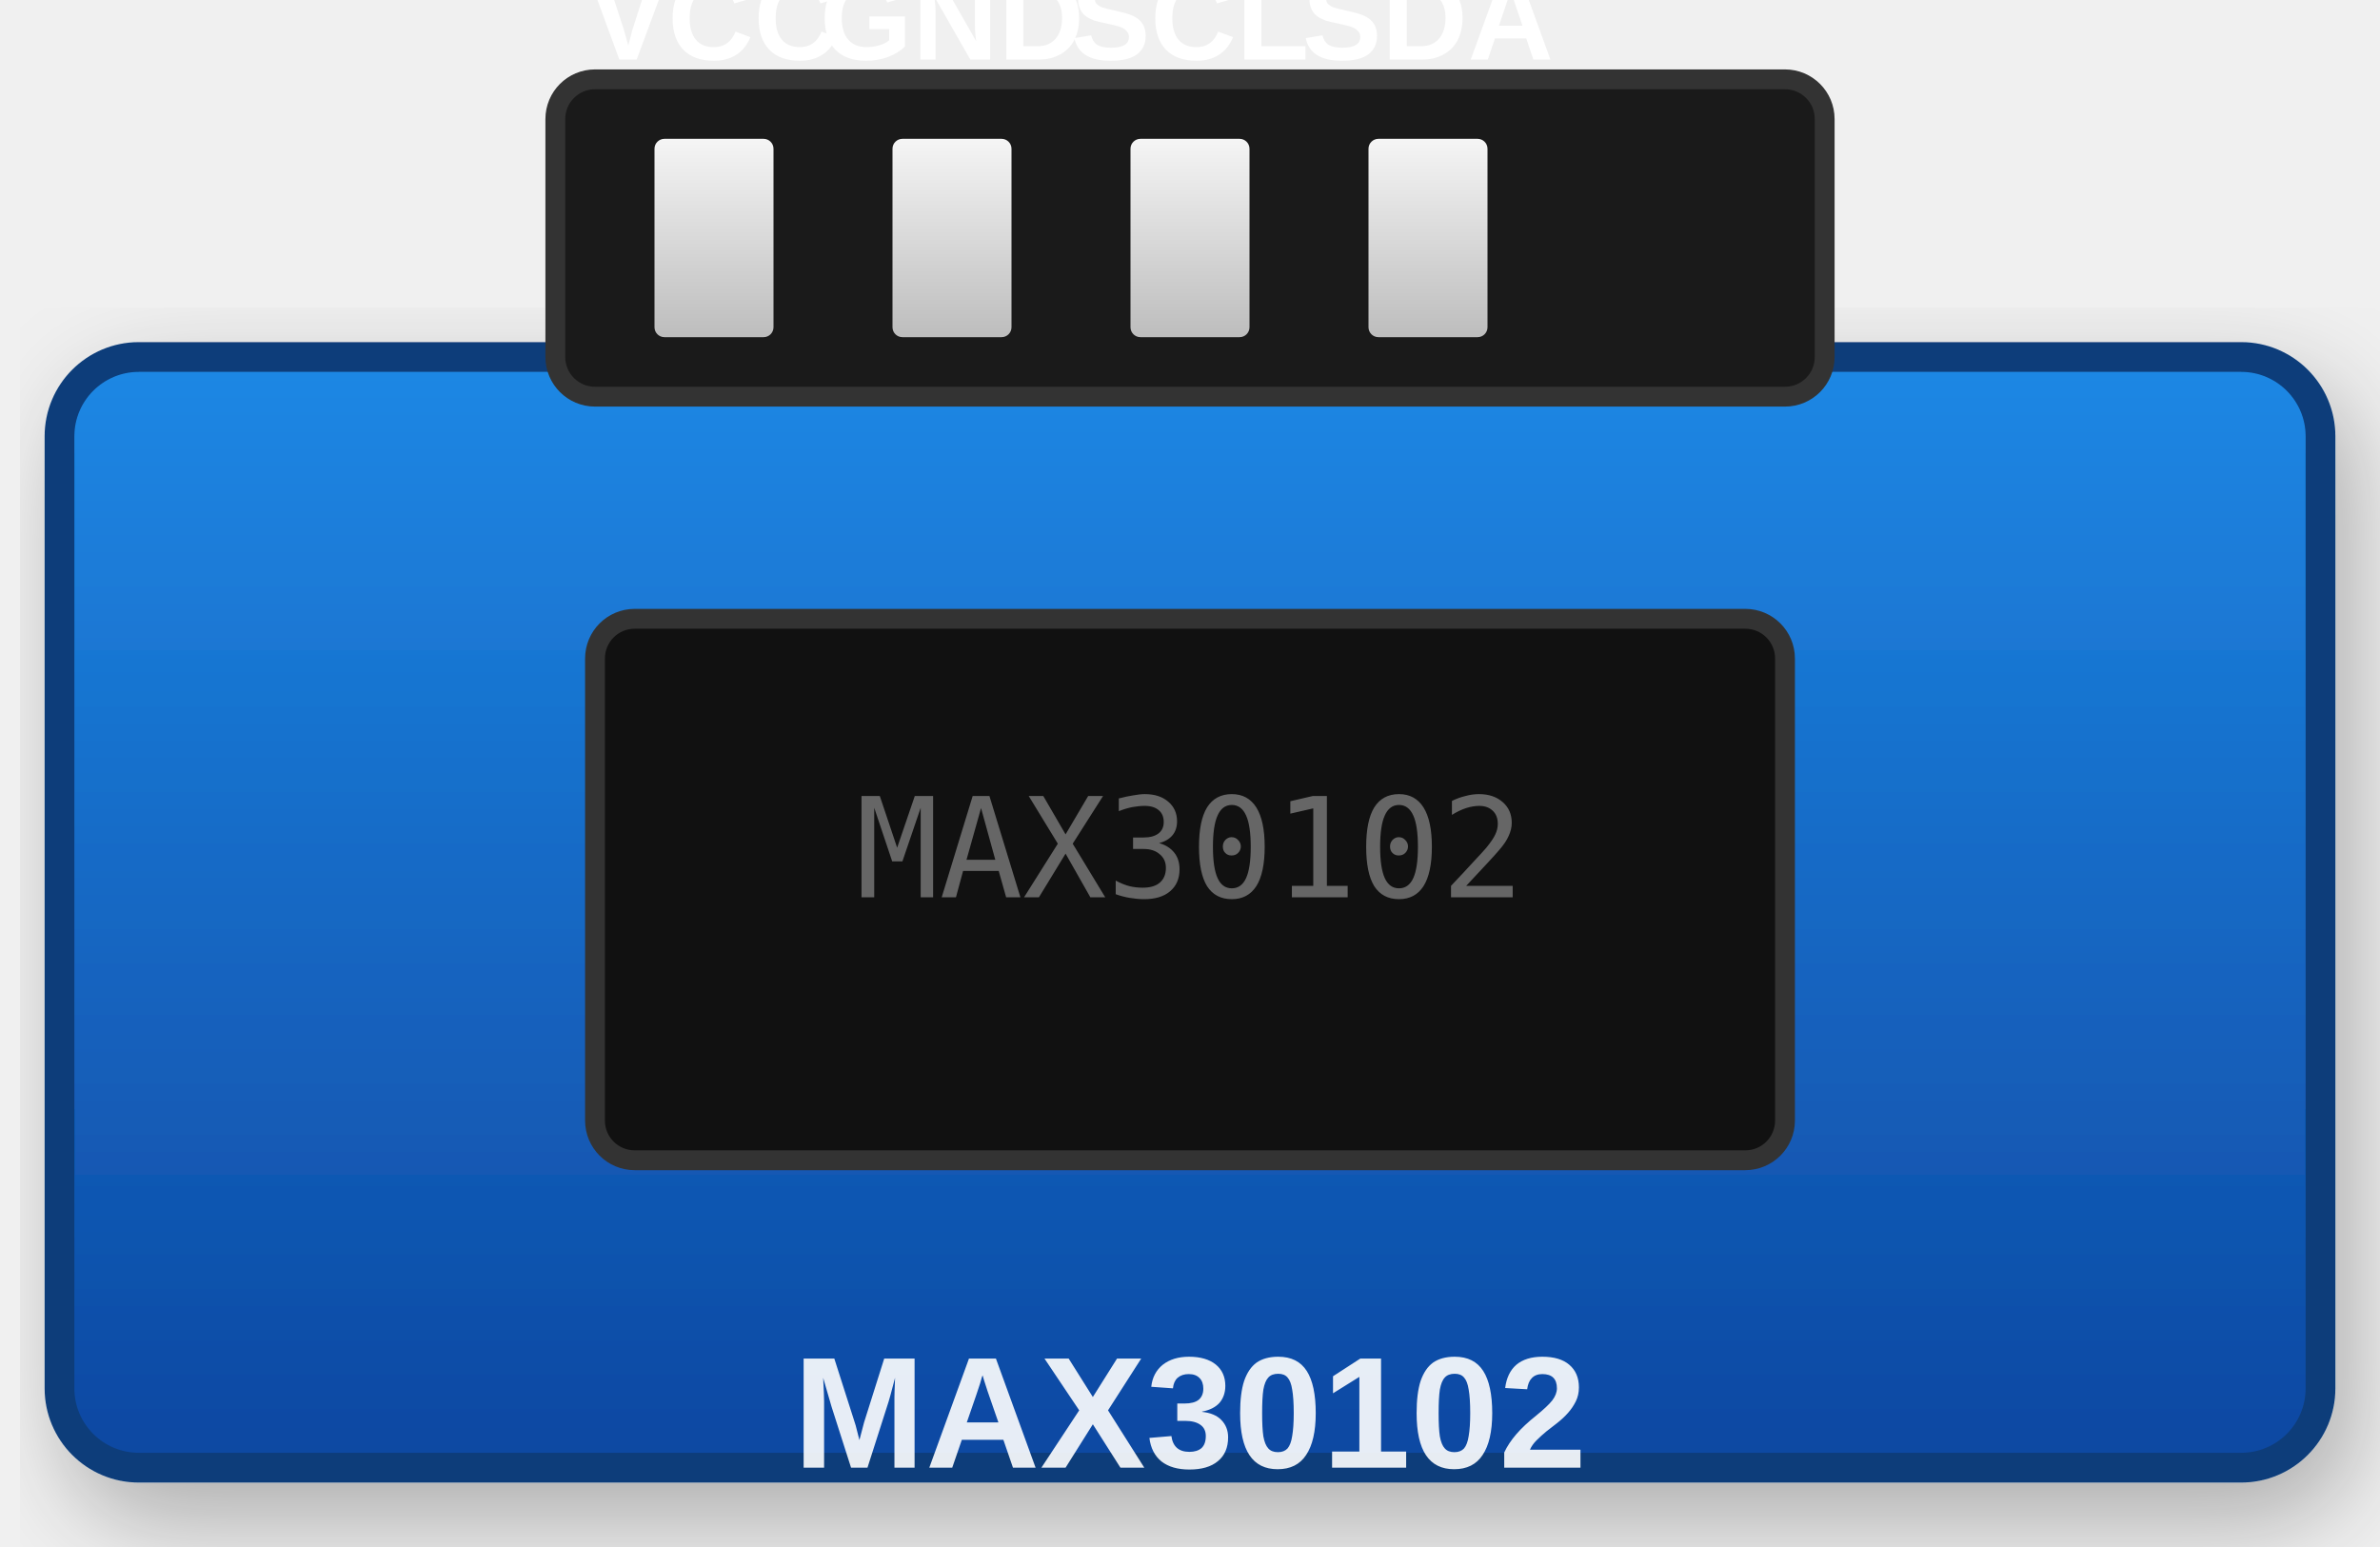
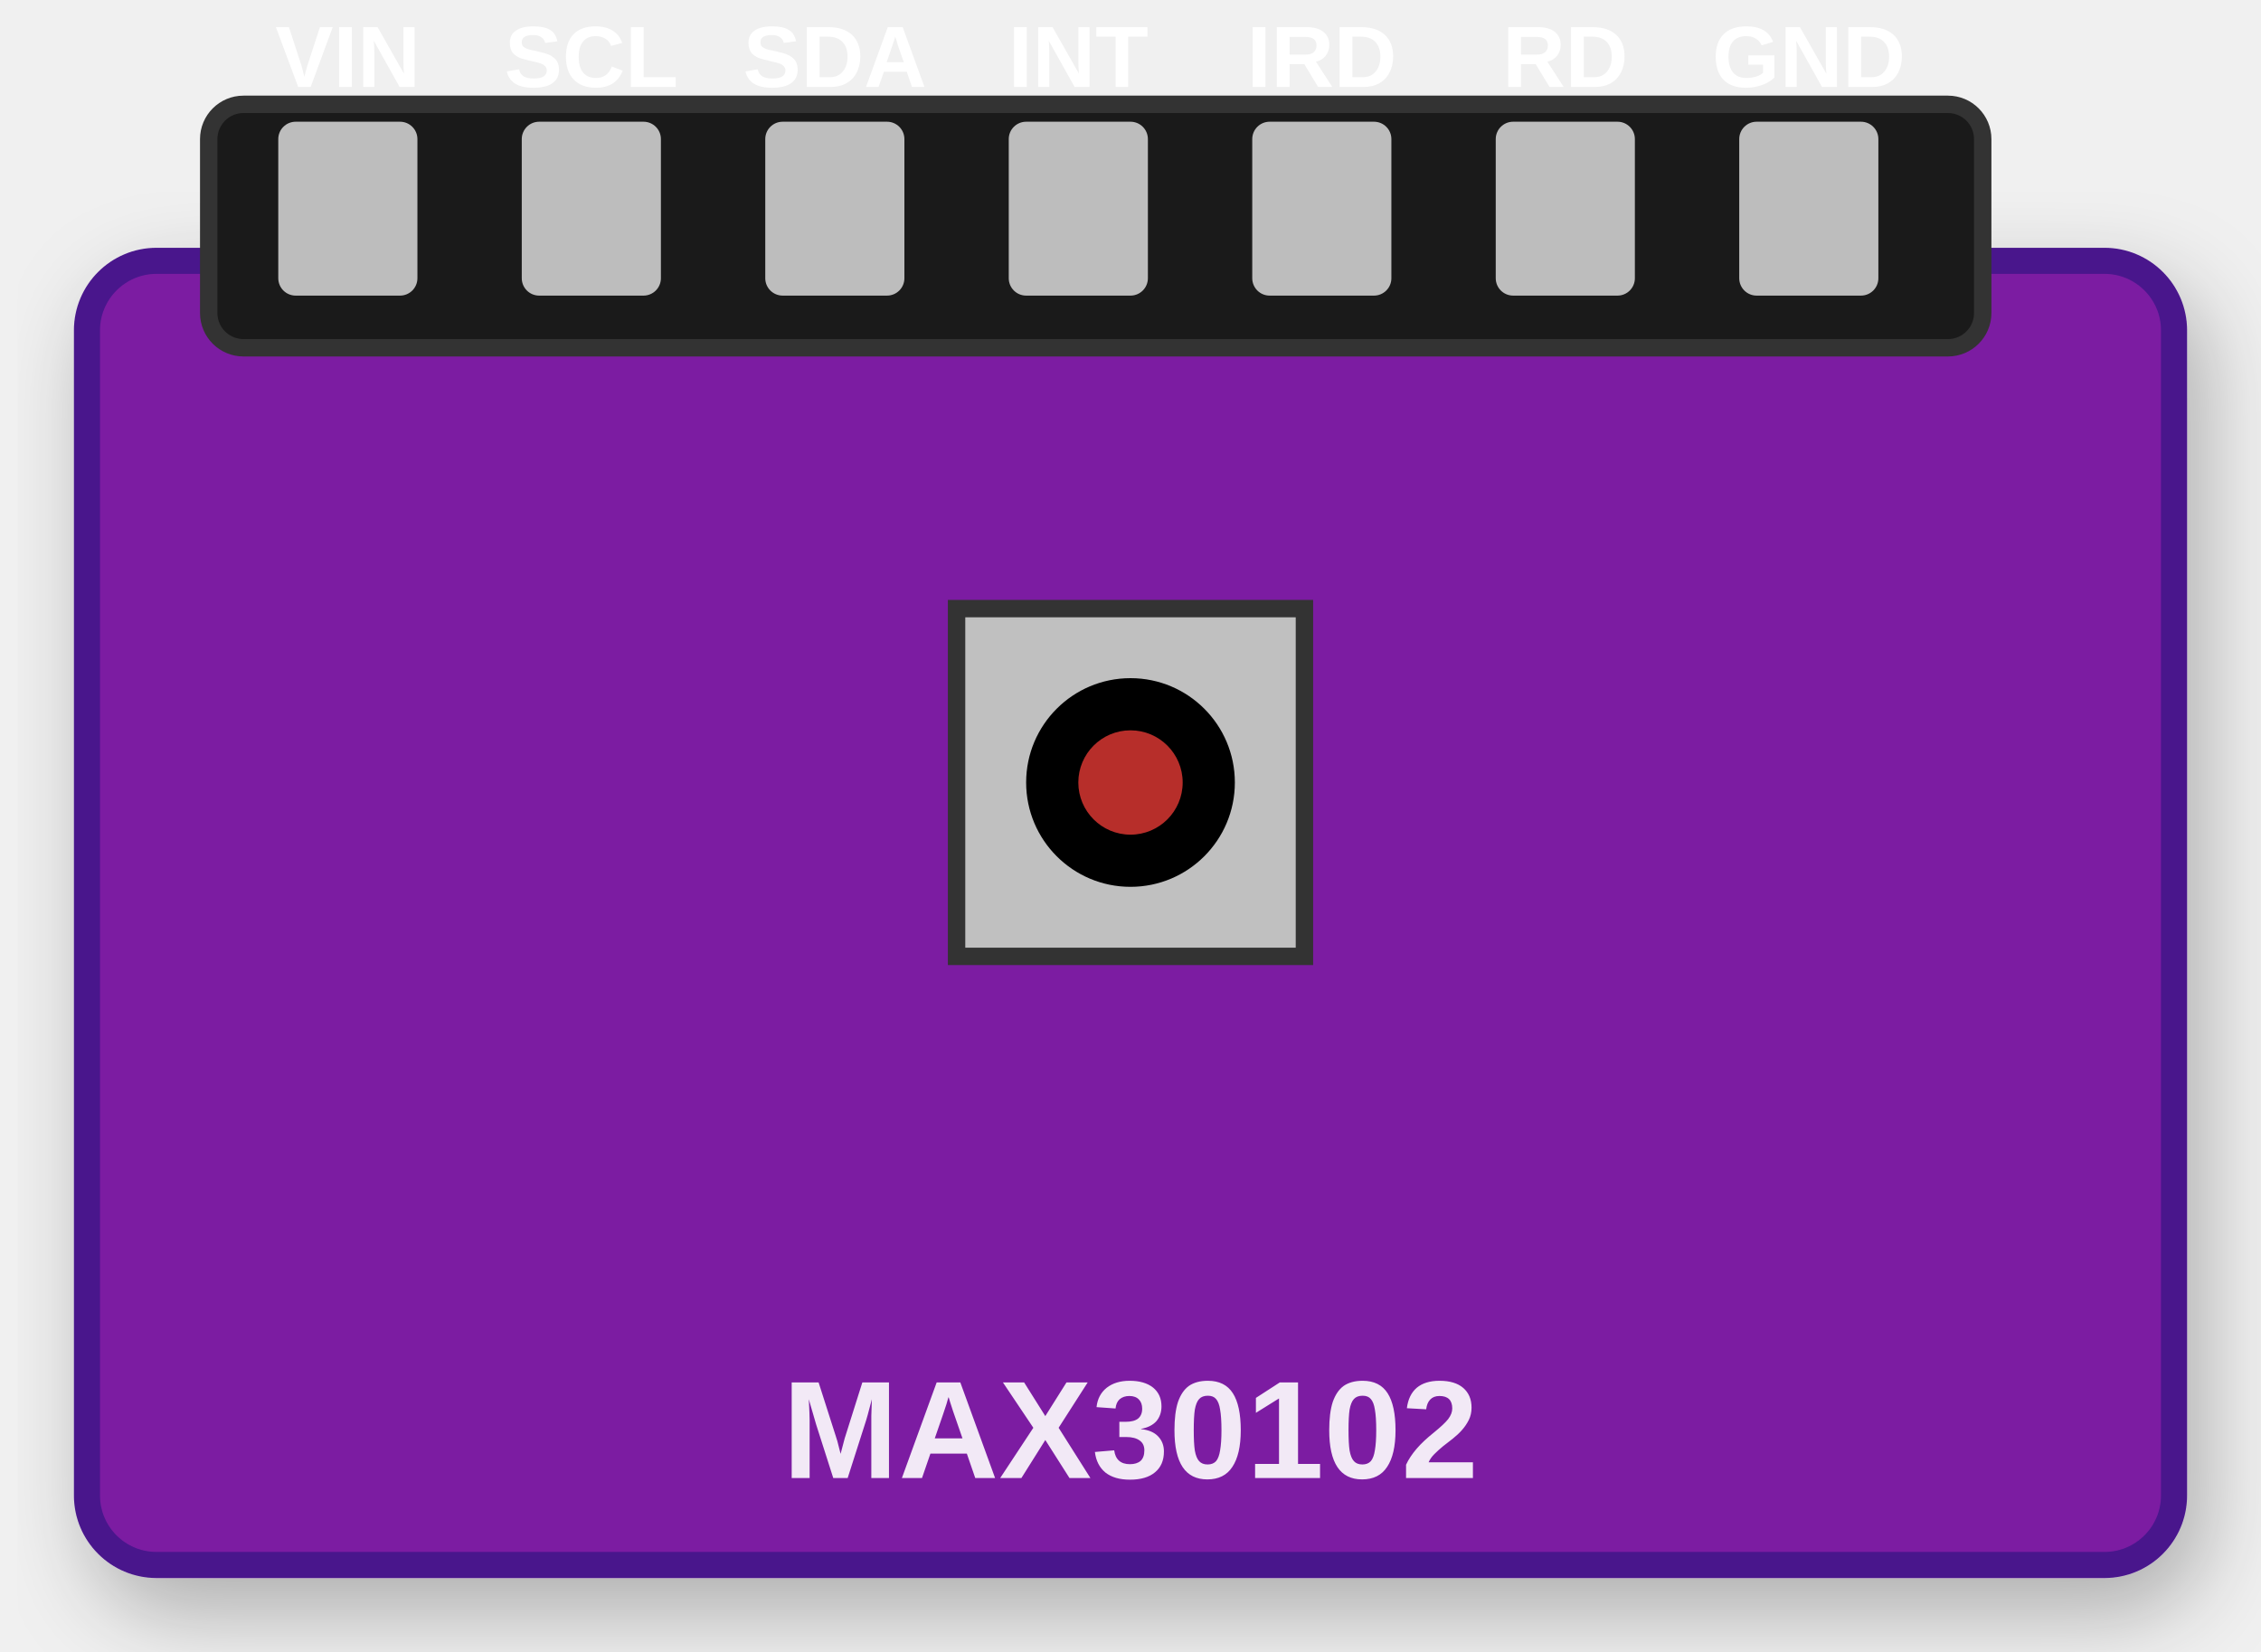
- <svg xmlns="http://www.w3.org/2000/svg" viewBox="0 0 120 78" width="120" height="78">
+ <svg xmlns="http://www.w3.org/2000/svg" viewBox="0 0 130 95" width="130" height="95">
  <defs>
-     <linearGradient id="pcb-max" x1="0" y1="0" x2="0" y2="1">
-       <stop offset="0%" stop-color="#1E88E5" />
-       <stop offset="100%" stop-color="#0D47A1" />
-     </linearGradient>
-     <linearGradient id="pcbTeal-max" x1="0" y1="0" x2="0" y2="1">
-       <stop offset="0%" stop-color="#00939d" />
-       <stop offset="100%" stop-color="#007982" />
-     </linearGradient>
-     <linearGradient id="metal-max" x1="0" y1="0" x2="0" y2="1">
-       <stop offset="0%" stop-color="#eee" />
-       <stop offset="50%" stop-color="#fff" />
-       <stop offset="100%" stop-color="#999" />
-     </linearGradient>
-     <linearGradient id="pin-max" x1="0" y1="0" x2="0" y2="1">
-       <stop offset="0%" stop-color="#f5f5f5" />
-       <stop offset="100%" stop-color="#bdbdbd" />
-     </linearGradient>
-     <filter id="sh-max" x="-8%" y="-8%" width="116%" height="116%">
+     <filter id="sh-max30102" x="-8%" y="-8%" width="116%" height="116%">
      <feDropShadow dx="1" dy="2" stdDeviation="2.5" flood-opacity="0.28" />
    </filter>
-     <filter id="glow-max">
-       <feGaussianBlur stdDeviation="1.5" result="b" />
-       <feMerge>
-         <feMergeNode in="b" />
-         <feMergeNode in="SourceGraphic" />
-       </feMerge>
-     </filter>
  </defs>
-   <rect x="3" y="18" width="114" height="56" rx="4" fill="url(#pcb-max)" stroke="#0a3d7a" stroke-width="1.5" filter="url(#sh-max)" />
-   <rect x="28" y="4" width="64" height="16" rx="2" fill="#1a1a1a" stroke="#333" />
-   <rect x="33" y="7" width="6" height="10" fill="url(#pin-max)" rx="0.5" />
-   <text x="36" y="3" text-anchor="middle" fill="#fff" font-size="6" font-weight="bold" font-family="Arial,sans-serif">VCC</text>
-   <rect x="45" y="7" width="6" height="10" fill="url(#pin-max)" rx="0.5" />
-   <text x="48" y="3" text-anchor="middle" fill="#fff" font-size="6" font-weight="bold" font-family="Arial,sans-serif">GND</text>
-   <rect x="57" y="7" width="6" height="10" fill="url(#pin-max)" rx="0.5" />
-   <text x="60" y="3" text-anchor="middle" fill="#fff" font-size="6" font-weight="bold" font-family="Arial,sans-serif">SCL</text>
-   <rect x="69" y="7" width="6" height="10" fill="url(#pin-max)" rx="0.5" />
-   <text x="72" y="3" text-anchor="middle" fill="#fff" font-size="6" font-weight="bold" font-family="Arial,sans-serif">SDA</text>
-   <rect x="30" y="31.2" width="60" height="27.3" rx="2" fill="#111" stroke="#333" />
-   <text x="60" y="45.24" text-anchor="middle" fill="#666" font-size="7" font-family="monospace">MAX30102</text>
-   <text x="60" y="74" text-anchor="middle" fill="#fff" font-size="8" font-weight="bold" font-family="Arial,sans-serif" opacity="0.9">MAX30102</text>
+   <rect x="5" y="15" width="120" height="75" rx="4" fill="#7b1fa2" stroke="#4a148c" stroke-width="1.5" filter="url(#sh-max30102)" />
+   <rect x="12.0" y="6" width="102" height="14" rx="2" fill="#1a1a1a" stroke="#333" />
+   <rect x="16.0" y="7" width="8" height="10" fill="#bdbdbd" rx="1" />
+   <text x="20.0" y="5" text-anchor="middle" fill="#fff" font-size="5" font-weight="bold" font-family="Arial,sans-serif">VIN</text>
+   <rect x="30.0" y="7" width="8" height="10" fill="#bdbdbd" rx="1" />
+   <text x="34.0" y="5" text-anchor="middle" fill="#fff" font-size="5" font-weight="bold" font-family="Arial,sans-serif">SCL</text>
+   <rect x="44.0" y="7" width="8" height="10" fill="#bdbdbd" rx="1" />
+   <text x="48.0" y="5" text-anchor="middle" fill="#fff" font-size="5" font-weight="bold" font-family="Arial,sans-serif">SDA</text>
+   <rect x="58.0" y="7" width="8" height="10" fill="#bdbdbd" rx="1" />
+   <text x="62.0" y="5" text-anchor="middle" fill="#fff" font-size="5" font-weight="bold" font-family="Arial,sans-serif">INT</text>
+   <rect x="72.0" y="7" width="8" height="10" fill="#bdbdbd" rx="1" />
+   <text x="76.0" y="5" text-anchor="middle" fill="#fff" font-size="5" font-weight="bold" font-family="Arial,sans-serif">IRD</text>
+   <rect x="86.0" y="7" width="8" height="10" fill="#bdbdbd" rx="1" />
+   <text x="90.0" y="5" text-anchor="middle" fill="#fff" font-size="5" font-weight="bold" font-family="Arial,sans-serif">RD</text>
+   <rect x="100.0" y="7" width="8" height="10" fill="#bdbdbd" rx="1" />
+   <text x="104.0" y="5" text-anchor="middle" fill="#fff" font-size="5" font-weight="bold" font-family="Arial,sans-serif">GND</text>
+   <rect x="55" y="35" width="20" height="20" fill="silver" stroke="#333" />
+   <circle cx="65" cy="45" r="6" fill="#000" />
+   <circle cx="65" cy="45" r="3" fill="#e53935" opacity="0.8" />
+   <text x="65" y="85" text-anchor="middle" fill="#fff" font-size="8" font-weight="bold" font-family="Arial,sans-serif" opacity="0.9">MAX30102</text>
</svg>
